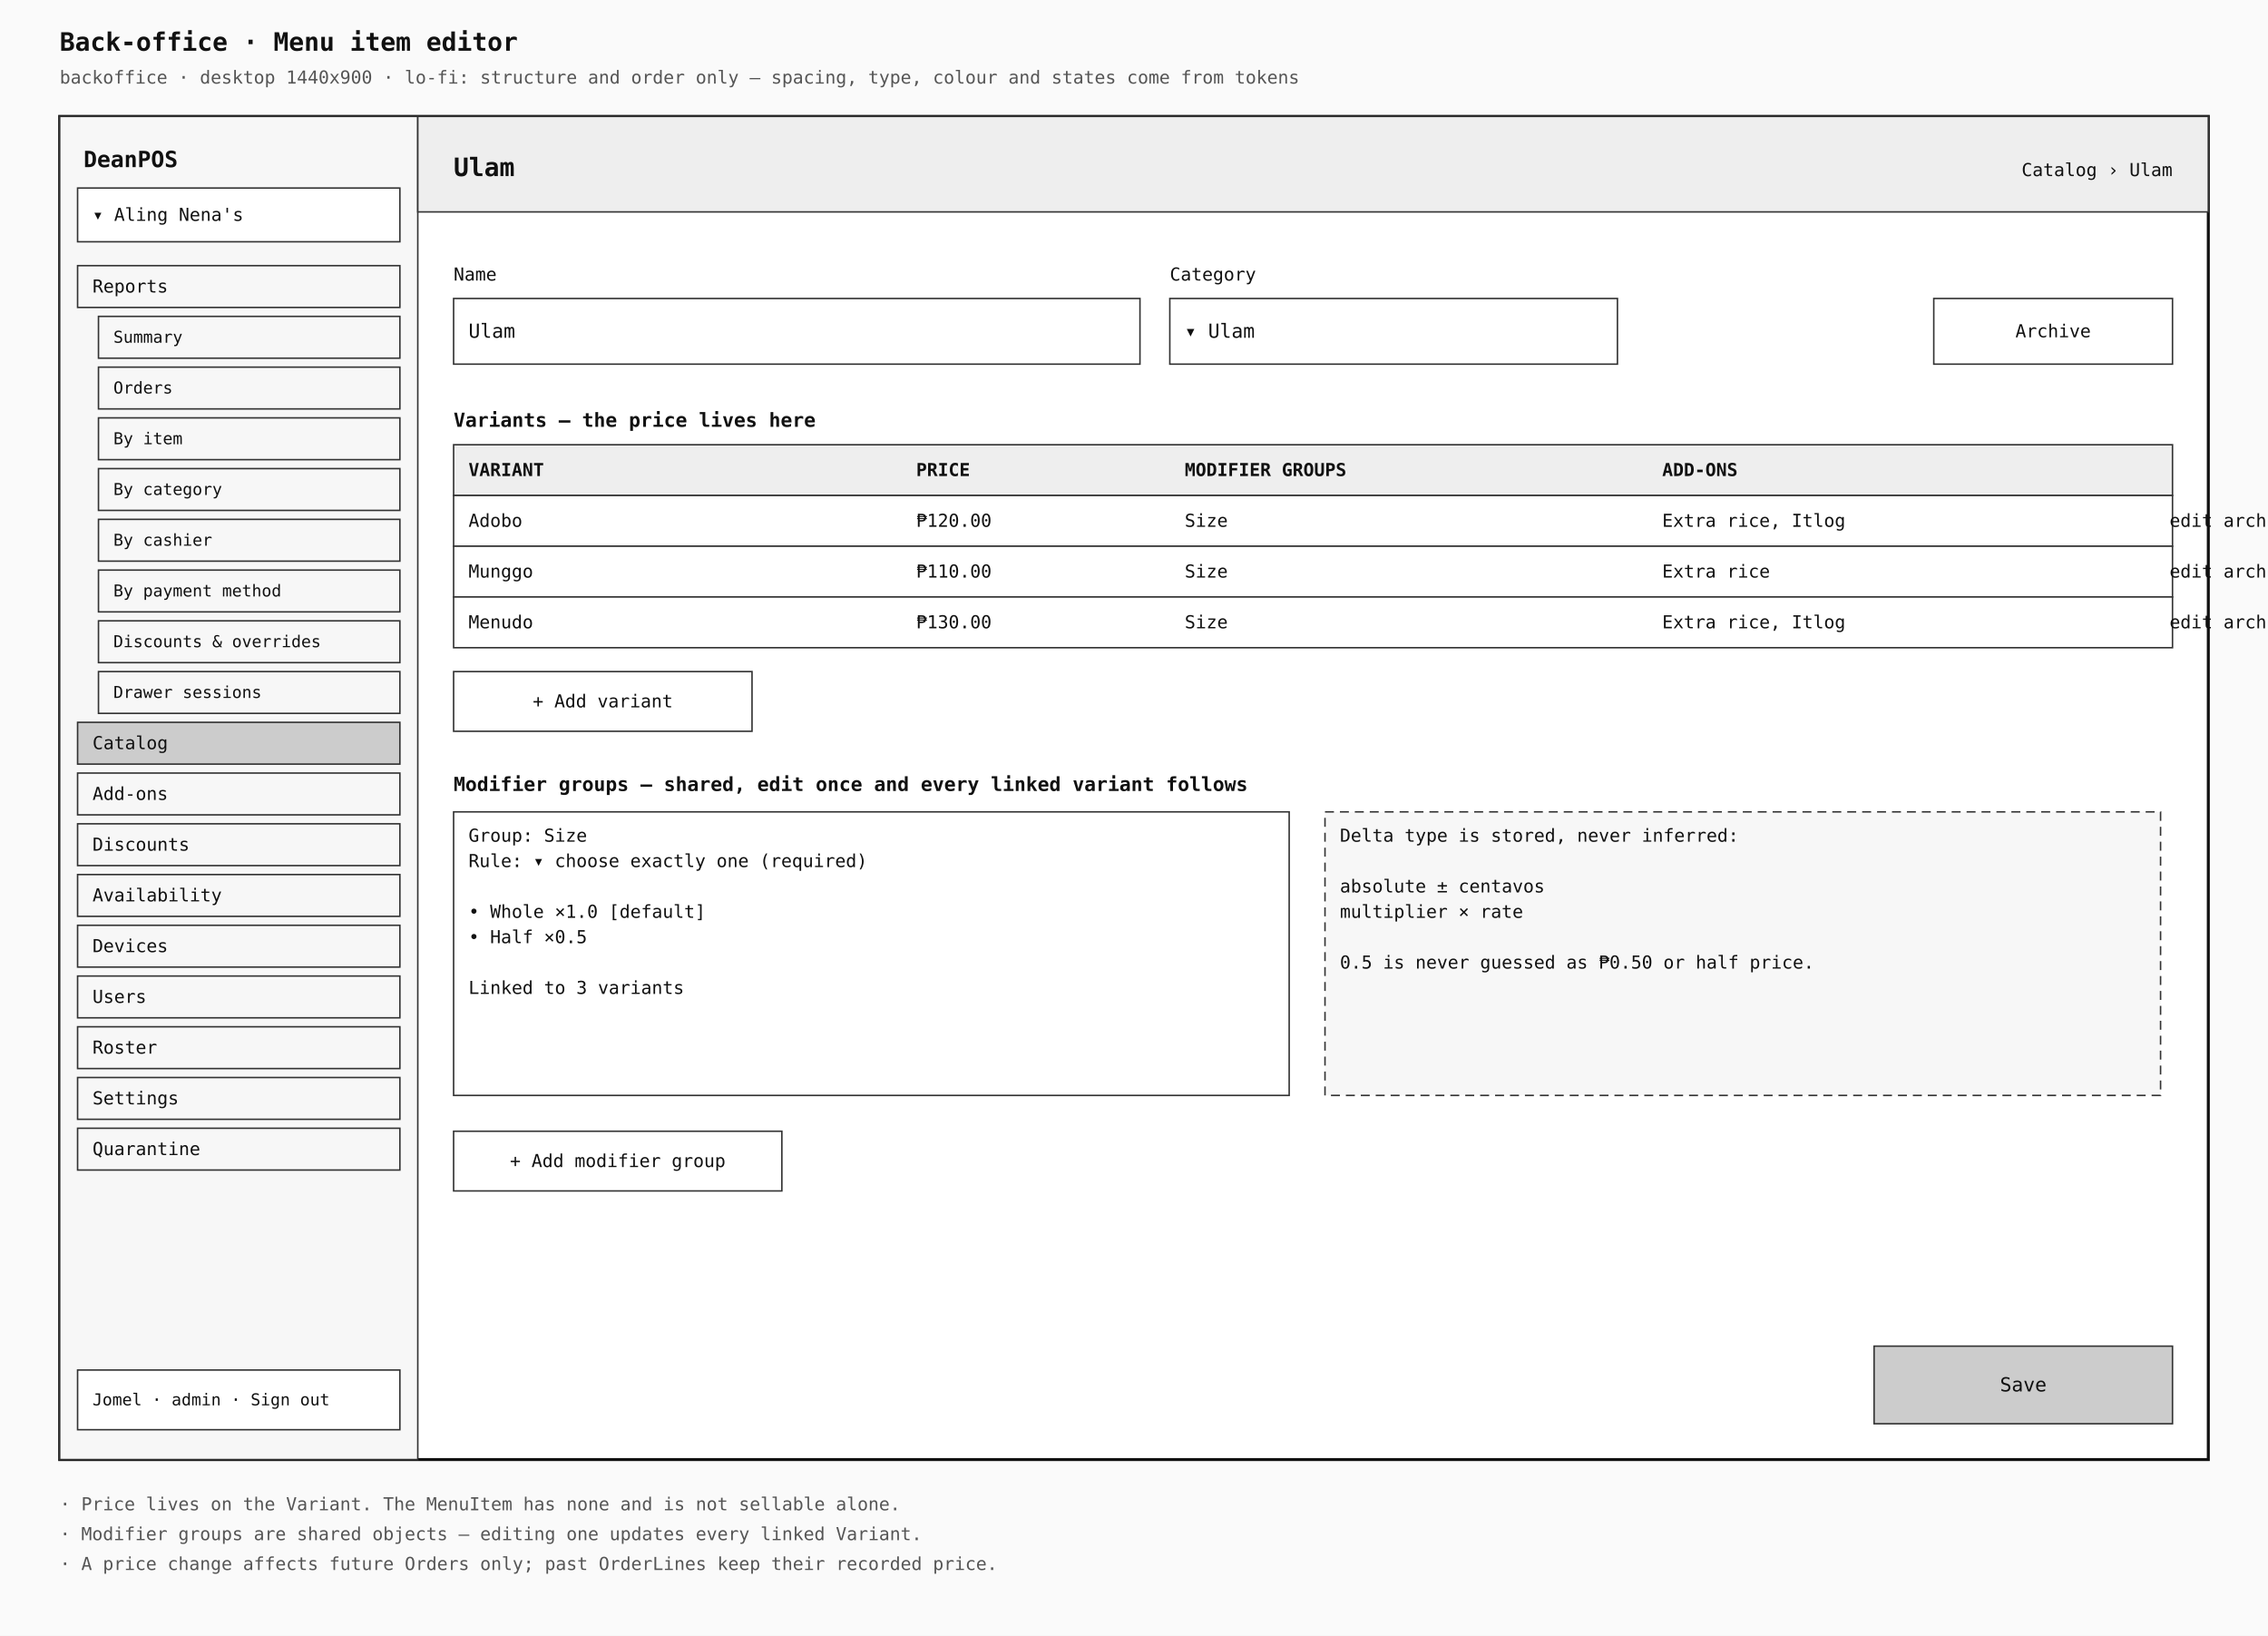
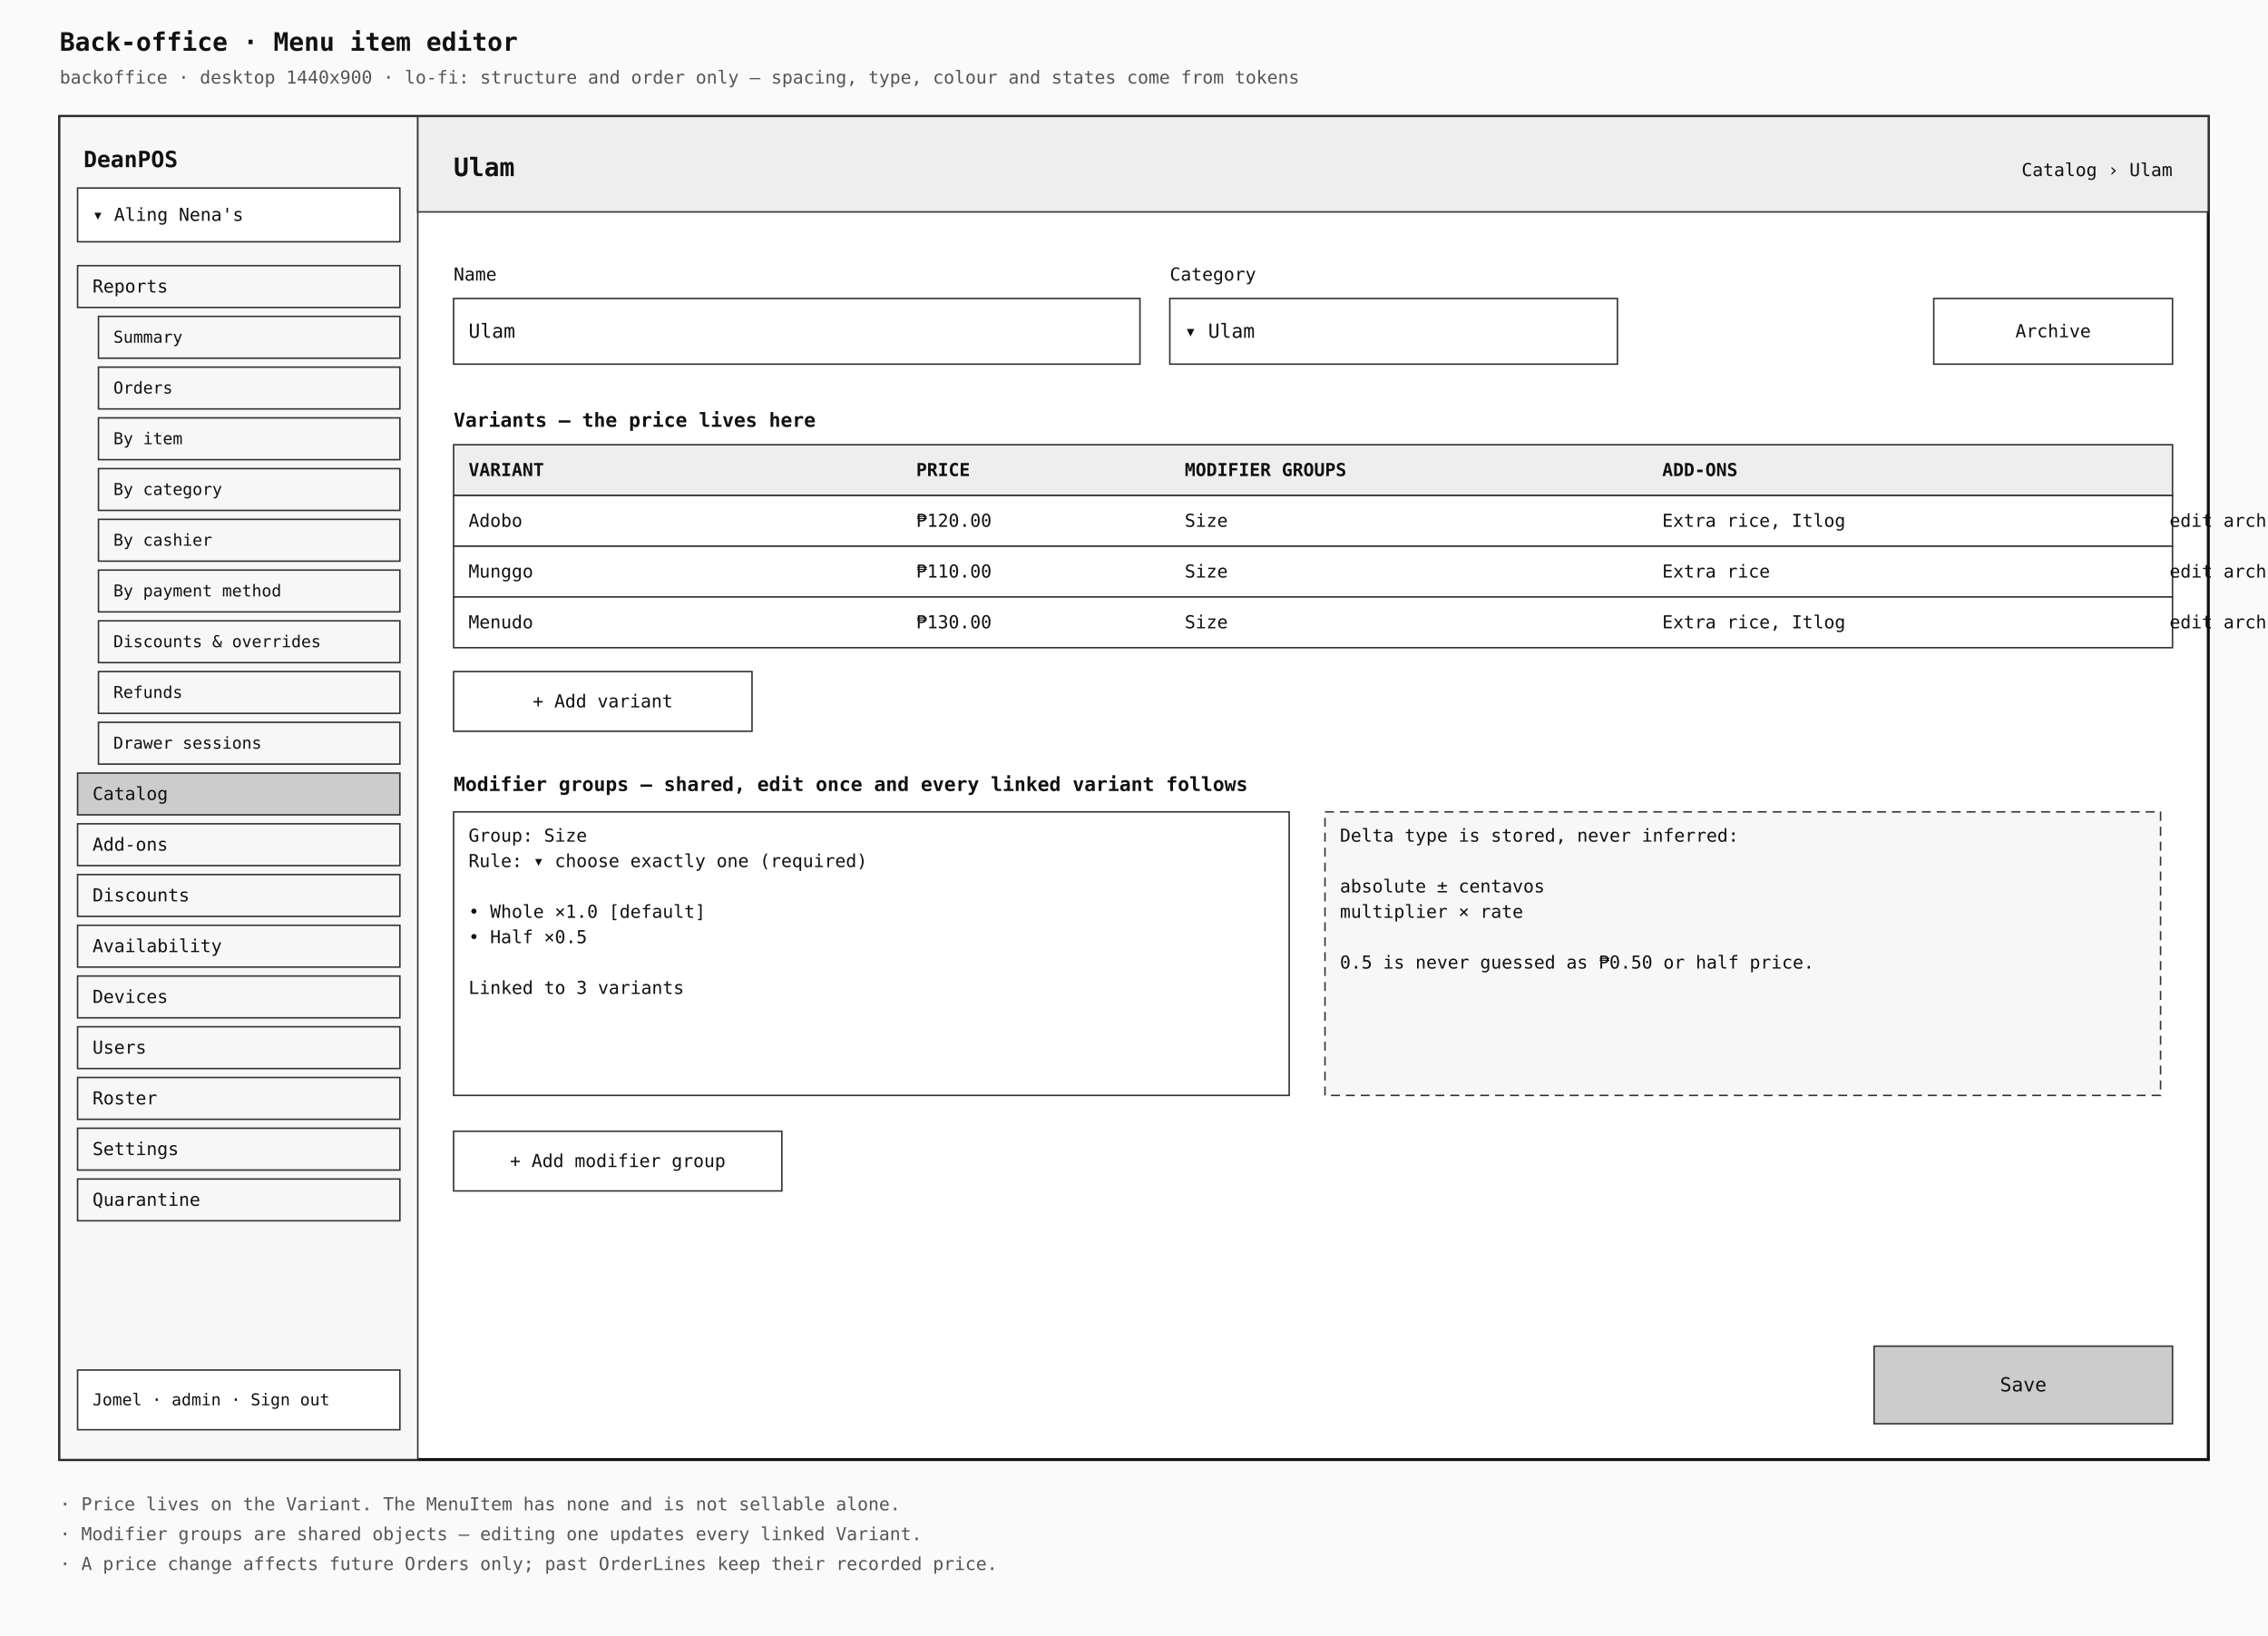
<svg xmlns="http://www.w3.org/2000/svg" width="1520" height="1096" viewBox="0 0 1520 1096" font-family="ui-monospace, SFMono-Regular, Menlo, monospace">
  <rect width="1520" height="1096" fill="#fafafa" />
  <text x="40" y="34" font-size="17" font-weight="bold" fill="#111">Back-office · Menu item editor</text>
  <text x="40" y="56" font-size="12" fill="#555">backoffice · desktop 1440x900 · lo-fi: structure and order only — spacing, type, colour and states come from tokens</text>
  <g transform="translate(40,78)">
    <rect x="0" y="0" width="1440" height="900" fill="#ffffff" stroke="#111" stroke-width="2" />
    <rect x="0" y="0" width="240" height="900" rx="0" fill="#f7f7f7" stroke="#333" stroke-width="1" />
    <text x="16" y="34" font-size="15" text-anchor="start" font-weight="bold" fill="#111">DeanPOS</text>
    <rect x="12" y="48" width="216" height="36" rx="0" fill="#ffffff" stroke="#333" stroke-width="1" />
    <text x="22" y="70.0" font-size="12" fill="#111">▾  Aling Nena's</text>
    <rect x="12" y="100" width="216" height="28" rx="0" fill="#f7f7f7" stroke="#333" stroke-width="1" />
    <text x="22" y="118.0" font-size="12" fill="#111">Reports</text>
    <rect x="26" y="134" width="202" height="28" rx="0" fill="#f7f7f7" stroke="#333" stroke-width="1" />
    <text x="36" y="151.667" font-size="11" fill="#111">Summary</text>
    <rect x="26" y="168" width="202" height="28" rx="0" fill="#f7f7f7" stroke="#333" stroke-width="1" />
    <text x="36" y="185.667" font-size="11" fill="#111">Orders</text>
    <rect x="26" y="202" width="202" height="28" rx="0" fill="#f7f7f7" stroke="#333" stroke-width="1" />
    <text x="36" y="219.667" font-size="11" fill="#111">By item</text>
    <rect x="26" y="236" width="202" height="28" rx="0" fill="#f7f7f7" stroke="#333" stroke-width="1" />
    <text x="36" y="253.667" font-size="11" fill="#111">By category</text>
    <rect x="26" y="270" width="202" height="28" rx="0" fill="#f7f7f7" stroke="#333" stroke-width="1" />
    <text x="36" y="287.667" font-size="11" fill="#111">By cashier</text>
    <rect x="26" y="304" width="202" height="28" rx="0" fill="#f7f7f7" stroke="#333" stroke-width="1" />
    <text x="36" y="321.667" font-size="11" fill="#111">By payment method</text>
    <rect x="26" y="338" width="202" height="28" rx="0" fill="#f7f7f7" stroke="#333" stroke-width="1" />
    <text x="36" y="355.667" font-size="11" fill="#111">Discounts &amp; overrides</text>
    <rect x="26" y="372" width="202" height="28" rx="0" fill="#f7f7f7" stroke="#333" stroke-width="1" />
-     <text x="36" y="389.667" font-size="11" fill="#111">Drawer sessions</text>
-     <rect x="12" y="406" width="216" height="28" rx="0" fill="#cccccc" stroke="#333" stroke-width="1" />
-     <text x="22" y="424.0" font-size="12" fill="#111">Catalog</text>
-     <rect x="12" y="440" width="216" height="28" rx="0" fill="#f7f7f7" stroke="#333" stroke-width="1" />
-     <text x="22" y="458.0" font-size="12" fill="#111">Add-ons</text>
+     <text x="36" y="389.667" font-size="11" fill="#111">Refunds</text>
+     <rect x="26" y="406" width="202" height="28" rx="0" fill="#f7f7f7" stroke="#333" stroke-width="1" />
+     <text x="36" y="423.667" font-size="11" fill="#111">Drawer sessions</text>
+     <rect x="12" y="440" width="216" height="28" rx="0" fill="#cccccc" stroke="#333" stroke-width="1" />
+     <text x="22" y="458.0" font-size="12" fill="#111">Catalog</text>
    <rect x="12" y="474" width="216" height="28" rx="0" fill="#f7f7f7" stroke="#333" stroke-width="1" />
-     <text x="22" y="492.0" font-size="12" fill="#111">Discounts</text>
+     <text x="22" y="492.0" font-size="12" fill="#111">Add-ons</text>
    <rect x="12" y="508" width="216" height="28" rx="0" fill="#f7f7f7" stroke="#333" stroke-width="1" />
-     <text x="22" y="526.0" font-size="12" fill="#111">Availability</text>
+     <text x="22" y="526.0" font-size="12" fill="#111">Discounts</text>
    <rect x="12" y="542" width="216" height="28" rx="0" fill="#f7f7f7" stroke="#333" stroke-width="1" />
-     <text x="22" y="560.0" font-size="12" fill="#111">Devices</text>
+     <text x="22" y="560.0" font-size="12" fill="#111">Availability</text>
    <rect x="12" y="576" width="216" height="28" rx="0" fill="#f7f7f7" stroke="#333" stroke-width="1" />
-     <text x="22" y="594.0" font-size="12" fill="#111">Users</text>
+     <text x="22" y="594.0" font-size="12" fill="#111">Devices</text>
    <rect x="12" y="610" width="216" height="28" rx="0" fill="#f7f7f7" stroke="#333" stroke-width="1" />
-     <text x="22" y="628.0" font-size="12" fill="#111">Roster</text>
+     <text x="22" y="628.0" font-size="12" fill="#111">Users</text>
    <rect x="12" y="644" width="216" height="28" rx="0" fill="#f7f7f7" stroke="#333" stroke-width="1" />
-     <text x="22" y="662.0" font-size="12" fill="#111">Settings</text>
+     <text x="22" y="662.0" font-size="12" fill="#111">Roster</text>
    <rect x="12" y="678" width="216" height="28" rx="0" fill="#f7f7f7" stroke="#333" stroke-width="1" />
-     <text x="22" y="696.0" font-size="12" fill="#111">Quarantine</text>
+     <text x="22" y="696.0" font-size="12" fill="#111">Settings</text>
+     <rect x="12" y="712" width="216" height="28" rx="0" fill="#f7f7f7" stroke="#333" stroke-width="1" />
+     <text x="22" y="730.0" font-size="12" fill="#111">Quarantine</text>
    <rect x="12" y="840" width="216" height="40" rx="0" fill="#ffffff" stroke="#333" stroke-width="1" />
    <text x="22" y="863.667" font-size="11" fill="#111">Jomel · admin  ·  Sign out</text>
    <rect x="240" y="0" width="1200" height="64" rx="0" fill="#eeeeee" stroke="#333" stroke-width="1" />
    <text x="264" y="40" font-size="17" text-anchor="start" font-weight="bold" fill="#111">Ulam</text>
    <text x="1416" y="40" font-size="12" text-anchor="end" font-weight="normal" fill="#111">Catalog › Ulam</text>
    <text x="264" y="110" font-size="12" text-anchor="start" font-weight="normal" fill="#111">Name</text>
    <rect x="264" y="122" width="460" height="44" rx="0" fill="#ffffff" stroke="#333" stroke-width="1" />
    <text x="274" y="148.333" font-size="13" fill="#111">Ulam</text>
    <text x="744" y="110" font-size="12" text-anchor="start" font-weight="normal" fill="#111">Category</text>
    <rect x="744" y="122" width="300" height="44" rx="0" fill="#ffffff" stroke="#333" stroke-width="1" />
    <text x="754" y="148.333" font-size="13" fill="#111">▾  Ulam</text>
    <rect x="1256" y="122" width="160" height="44" rx="0" fill="#ffffff" stroke="#333" stroke-width="1" />
    <text x="1336.0" y="148.0" font-size="12" text-anchor="middle" fill="#111">Archive</text>
    <text x="264" y="208" font-size="13" text-anchor="start" font-weight="bold" fill="#111">Variants — the price lives here</text>
    <rect x="264" y="220" width="1152" height="34" rx="0" fill="#eeeeee" stroke="#333" stroke-width="1" />
    <text x="274" y="241.0" font-size="12" text-anchor="start" font-weight="bold" fill="#111">VARIANT</text>
    <text x="574" y="241.0" font-size="12" text-anchor="start" font-weight="bold" fill="#111">PRICE</text>
    <text x="754" y="241.0" font-size="12" text-anchor="start" font-weight="bold" fill="#111">MODIFIER GROUPS</text>
    <text x="1074" y="241.0" font-size="12" text-anchor="start" font-weight="bold" fill="#111">ADD-ONS</text>
    <text x="1414" y="241.0" font-size="12" text-anchor="start" font-weight="bold" fill="#111" />
    <rect x="264" y="254" width="1152" height="34" rx="0" fill="#ffffff" stroke="#333" stroke-width="1" />
    <text x="274" y="275.0" font-size="12" text-anchor="start" font-weight="normal" fill="#111">Adobo</text>
    <text x="574" y="275.0" font-size="12" text-anchor="start" font-weight="normal" fill="#111">₱120.00</text>
    <text x="754" y="275.0" font-size="12" text-anchor="start" font-weight="normal" fill="#111">Size</text>
    <text x="1074" y="275.0" font-size="12" text-anchor="start" font-weight="normal" fill="#111">Extra rice, Itlog</text>
    <text x="1414" y="275.0" font-size="12" text-anchor="start" font-weight="normal" fill="#111">edit  archive</text>
    <rect x="264" y="288" width="1152" height="34" rx="0" fill="#ffffff" stroke="#333" stroke-width="1" />
    <text x="274" y="309.0" font-size="12" text-anchor="start" font-weight="normal" fill="#111">Munggo</text>
    <text x="574" y="309.0" font-size="12" text-anchor="start" font-weight="normal" fill="#111">₱110.00</text>
    <text x="754" y="309.0" font-size="12" text-anchor="start" font-weight="normal" fill="#111">Size</text>
    <text x="1074" y="309.0" font-size="12" text-anchor="start" font-weight="normal" fill="#111">Extra rice</text>
    <text x="1414" y="309.0" font-size="12" text-anchor="start" font-weight="normal" fill="#111">edit  archive</text>
    <rect x="264" y="322" width="1152" height="34" rx="0" fill="#ffffff" stroke="#333" stroke-width="1" />
    <text x="274" y="343.0" font-size="12" text-anchor="start" font-weight="normal" fill="#111">Menudo</text>
    <text x="574" y="343.0" font-size="12" text-anchor="start" font-weight="normal" fill="#111">₱130.00</text>
    <text x="754" y="343.0" font-size="12" text-anchor="start" font-weight="normal" fill="#111">Size</text>
    <text x="1074" y="343.0" font-size="12" text-anchor="start" font-weight="normal" fill="#111">Extra rice, Itlog</text>
    <text x="1414" y="343.0" font-size="12" text-anchor="start" font-weight="normal" fill="#111">edit  archive</text>
    <rect x="264" y="372" width="200" height="40" rx="0" fill="#ffffff" stroke="#333" stroke-width="1" />
    <text x="364.0" y="396.0" font-size="12" text-anchor="middle" fill="#111">+ Add variant</text>
    <text x="264" y="452" font-size="13" text-anchor="start" font-weight="bold" fill="#111">Modifier groups — shared, edit once and every linked variant follows</text>
    <rect x="264" y="466" width="560" height="190" rx="0" fill="#ffffff" stroke="#333" stroke-width="1" />
    <text x="274" y="486" font-size="12" fill="#111">Group: Size</text>
    <text x="274" y="503" font-size="12" fill="#111">Rule: ▾ choose exactly one (required)</text>
    <text x="274" y="520" font-size="12" fill="#111" />
    <text x="274" y="537" font-size="12" fill="#111">• Whole   ×1.0   [default]</text>
    <text x="274" y="554" font-size="12" fill="#111">• Half    ×0.5</text>
    <text x="274" y="571" font-size="12" fill="#111" />
    <text x="274" y="588" font-size="12" fill="#111">Linked to 3 variants</text>
    <rect x="848" y="466" width="560" height="190" rx="0" fill="#f7f7f7" stroke="#333" stroke-width="1" stroke-dasharray="6 4" />
    <text x="858" y="486" font-size="12" fill="#111">Delta type is stored, never inferred:</text>
    <text x="858" y="503" font-size="12" fill="#111" />
    <text x="858" y="520" font-size="12" fill="#111">  absolute    ± centavos</text>
    <text x="858" y="537" font-size="12" fill="#111">  multiplier  × rate</text>
    <text x="858" y="554" font-size="12" fill="#111" />
    <text x="858" y="571" font-size="12" fill="#111">0.5 is never guessed as ₱0.50 or half price.</text>
    <rect x="264" y="680" width="220" height="40" rx="0" fill="#ffffff" stroke="#333" stroke-width="1" />
    <text x="374.0" y="704.0" font-size="12" text-anchor="middle" fill="#111">+ Add modifier group</text>
    <rect x="1216" y="824" width="200" height="52" rx="0" fill="#cccccc" stroke="#333" stroke-width="1" />
    <text x="1316.0" y="854.333" font-size="13" text-anchor="middle" fill="#111">Save</text>
    <text x="0" y="934" font-size="12" fill="#555">· Price lives on the Variant. The MenuItem has none and is not sellable alone.</text>
    <text x="0" y="954" font-size="12" fill="#555">· Modifier groups are shared objects — editing one updates every linked Variant.</text>
    <text x="0" y="974" font-size="12" fill="#555">· A price change affects future Orders only; past OrderLines keep their recorded price.</text>
  </g>
</svg>
